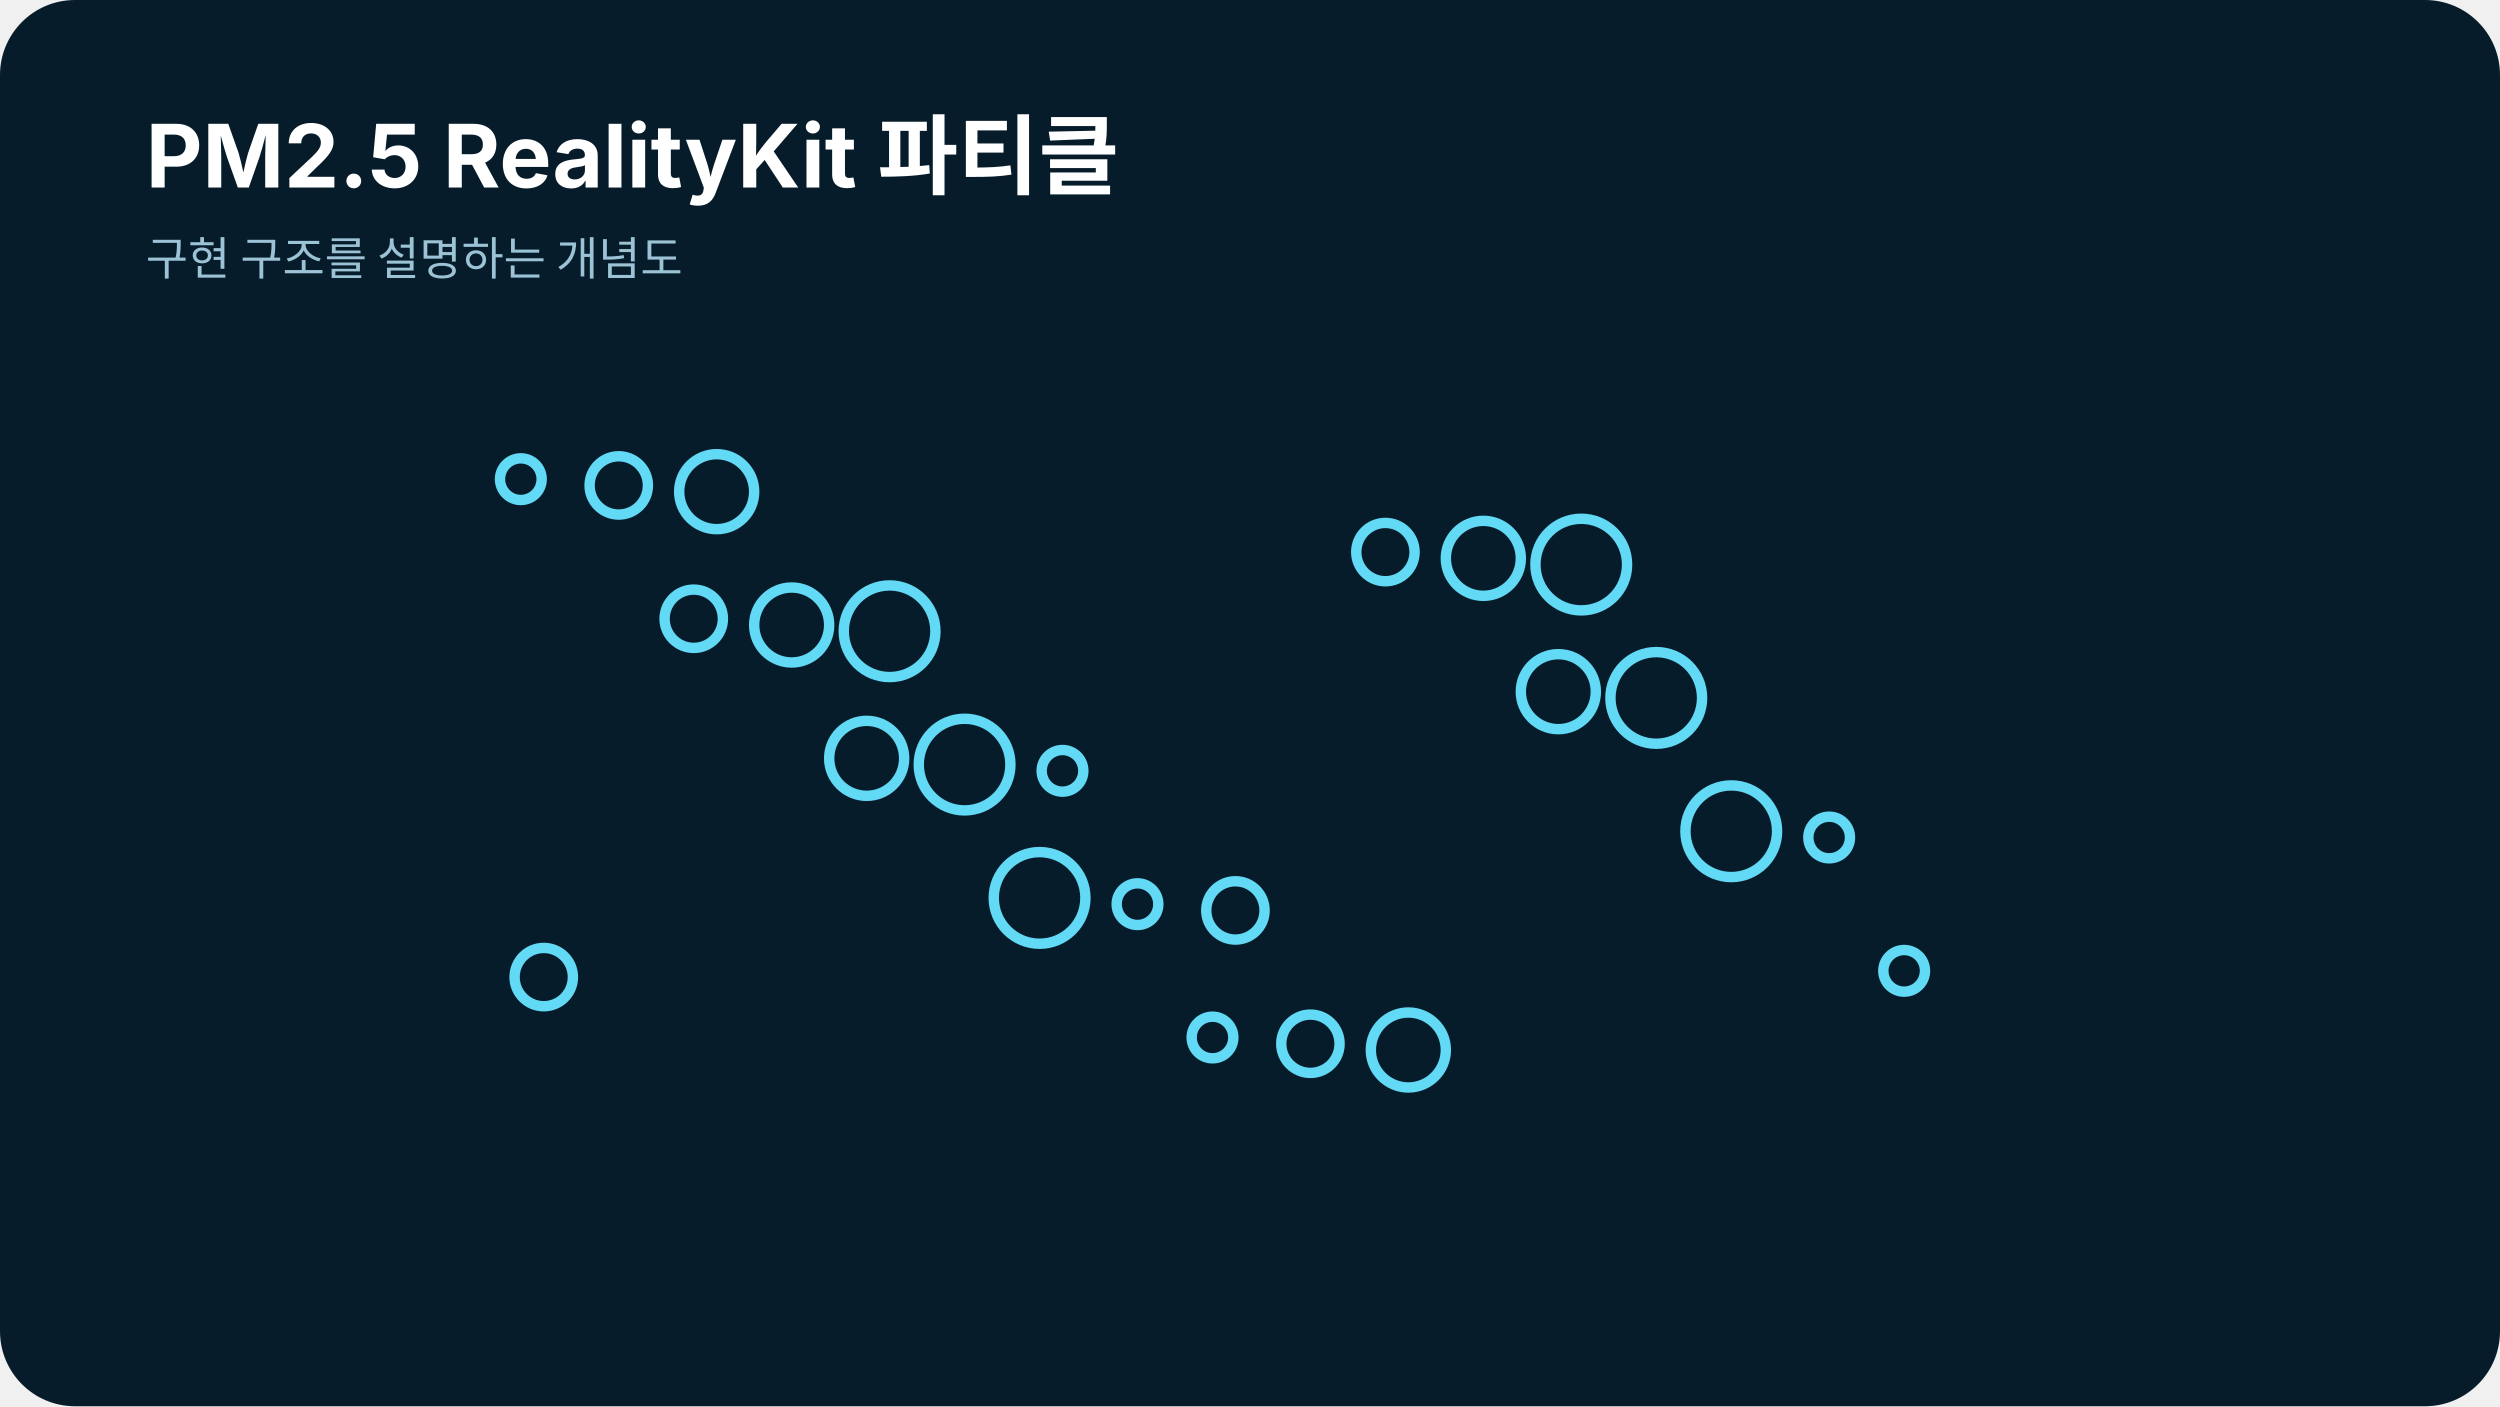
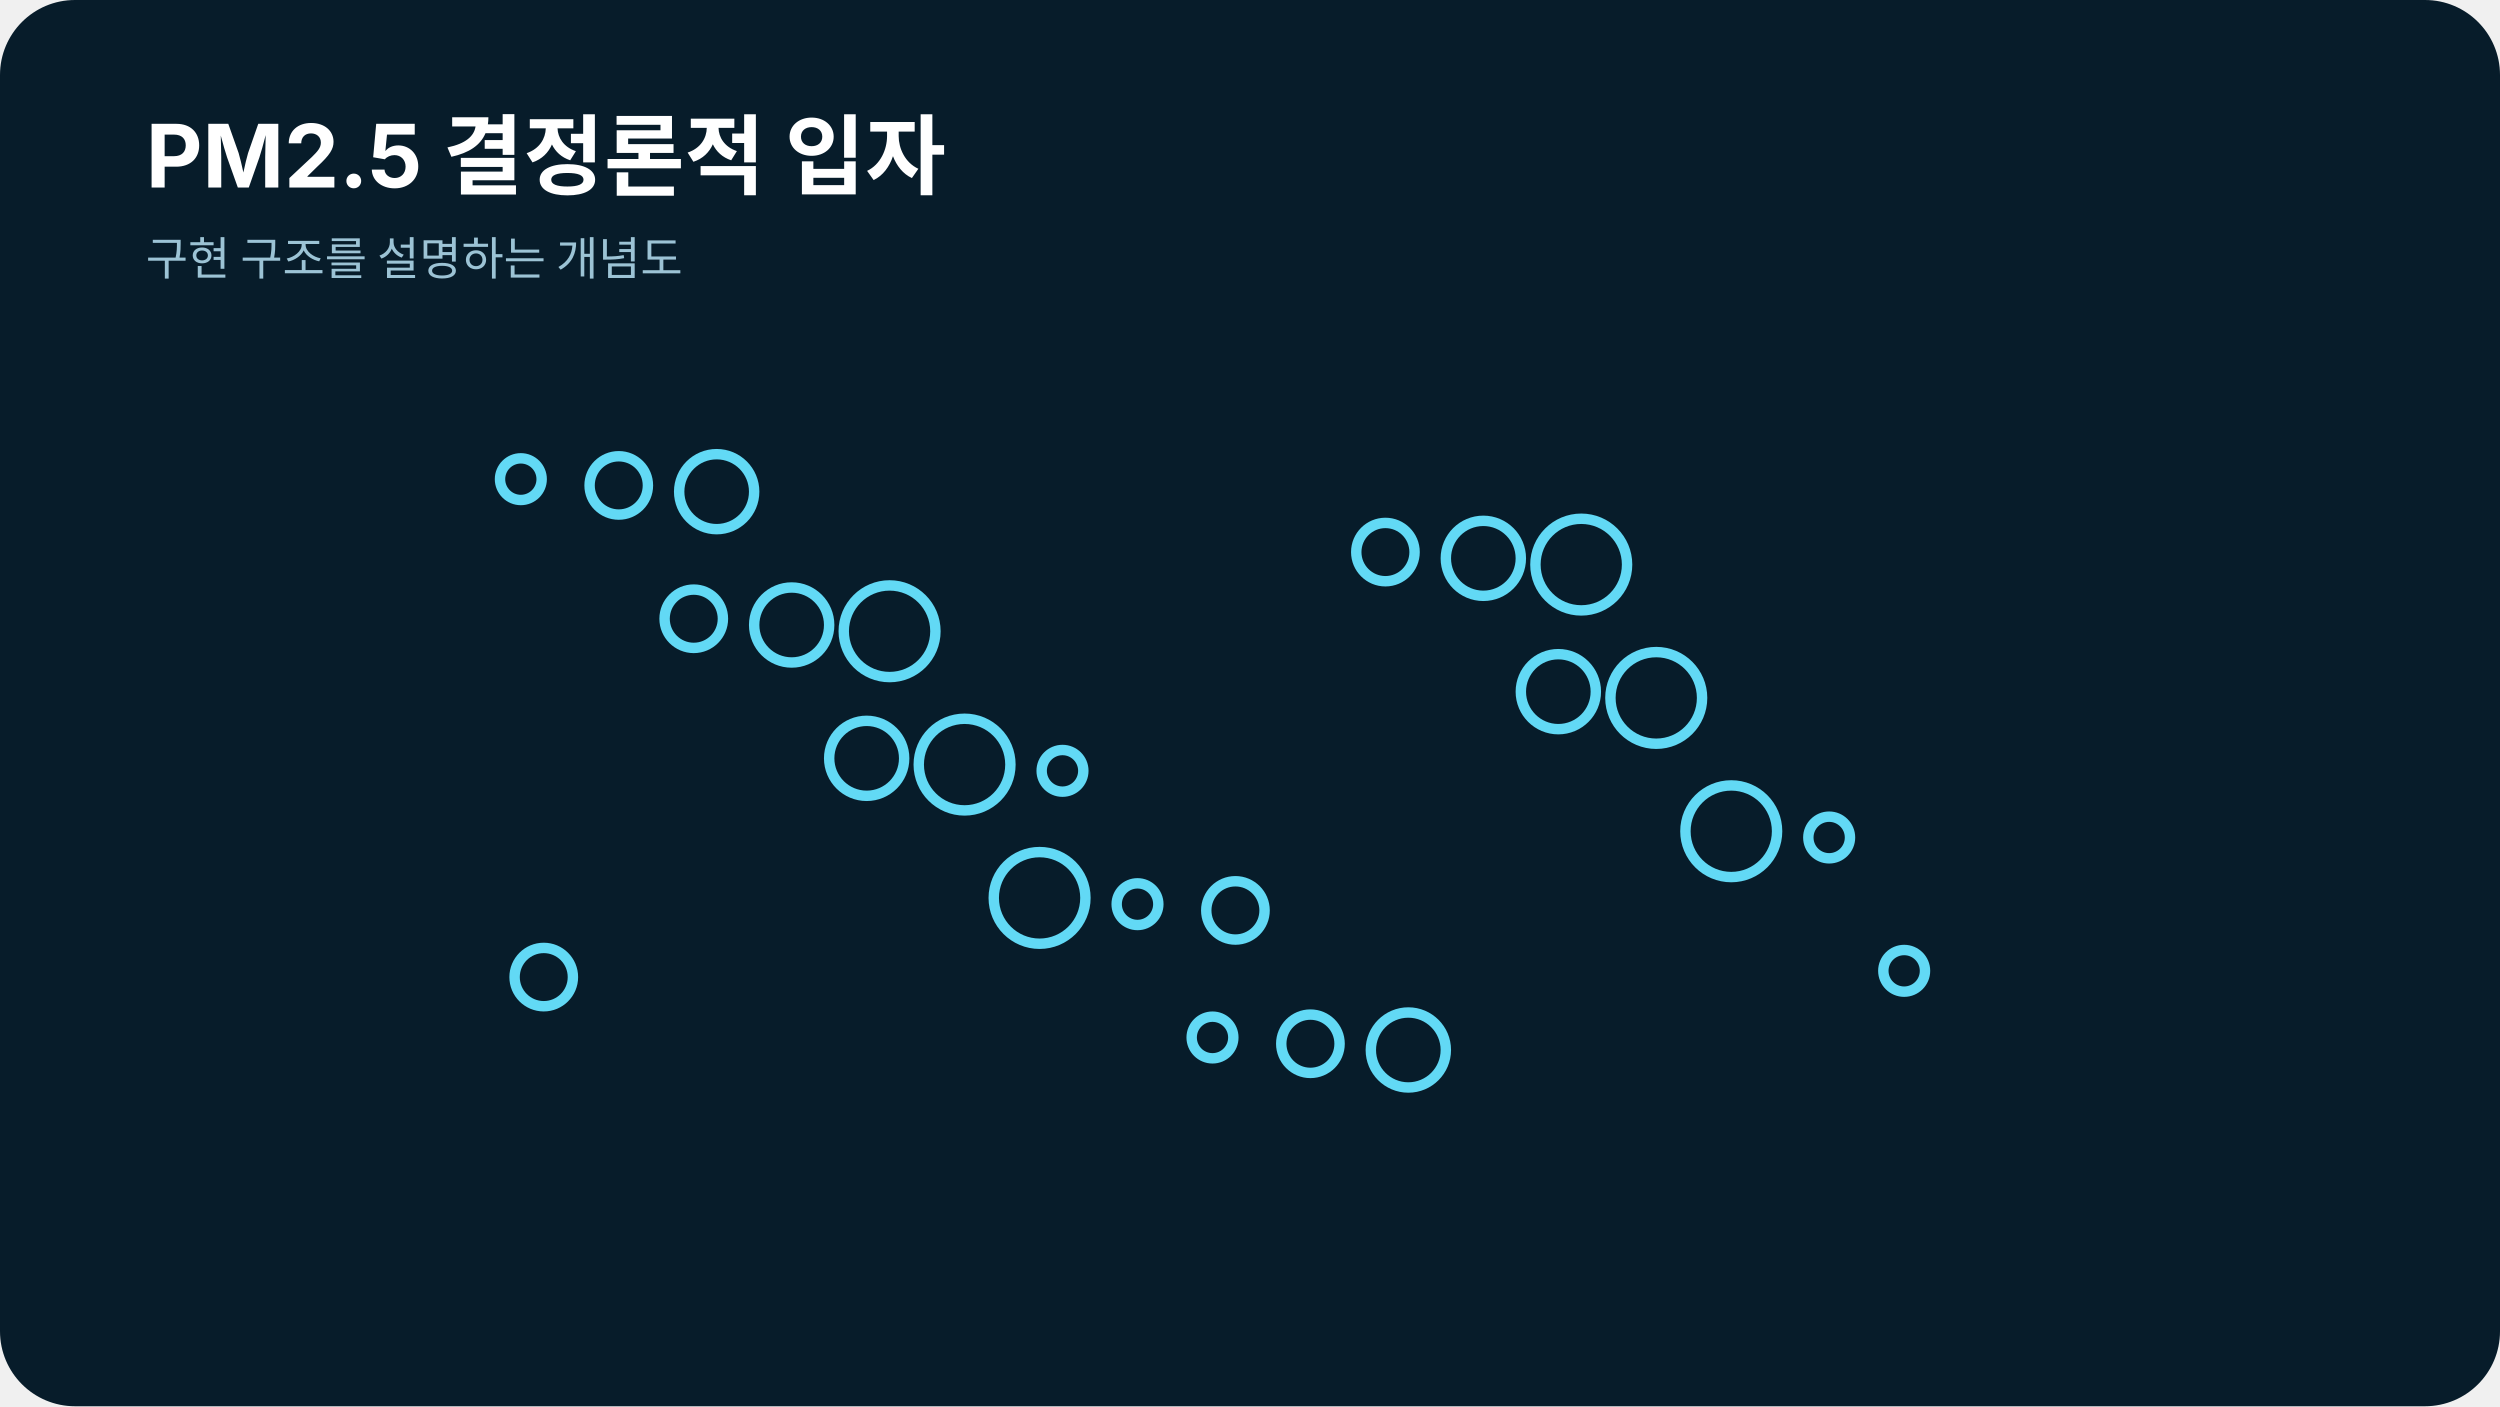
<svg xmlns="http://www.w3.org/2000/svg" width="1200" height="675" viewBox="0 0 1200 675" role="img" aria-labelledby="title desc">
  <rect width="1200" height="675" rx="36" fill="#071C2A" />
-   <text x="70" y="90" fill="white" font-family="-apple-system, sans-serif" font-size="42" font-weight="700">PM2.5 RealityKit 파티클</text>
+   <text x="70" y="90" fill="white" font-family="-apple-system, sans-serif" font-size="42" font-weight="700">PM2.5 결정론적 입자</text>
  <text x="70" y="132" fill="#9CC3D5" font-family="-apple-system, sans-serif" font-size="22">구현 구조를 설명하는 개념도</text>
  <g stroke="#62D9F5" stroke-width="5" fill="none">
    <circle cx="250" cy="230" r="10" />
    <circle cx="333" cy="297" r="14" />
    <circle cx="416" cy="364" r="18" />
    <circle cx="499" cy="431" r="22" />
    <circle cx="582" cy="498" r="10" />
    <circle cx="665" cy="265" r="14" />
    <circle cx="748" cy="332" r="18" />
    <circle cx="831" cy="399" r="22" />
    <circle cx="914" cy="466" r="10" />
    <circle cx="297" cy="233" r="14" />
    <circle cx="380" cy="300" r="18" />
    <circle cx="463" cy="367" r="22" />
    <circle cx="546" cy="434" r="10" />
    <circle cx="629" cy="501" r="14" />
    <circle cx="712" cy="268" r="18" />
    <circle cx="795" cy="335" r="22" />
    <circle cx="878" cy="402" r="10" />
    <circle cx="261" cy="469" r="14" />
    <circle cx="344" cy="236" r="18" />
    <circle cx="427" cy="303" r="22" />
    <circle cx="510" cy="370" r="10" />
    <circle cx="593" cy="437" r="14" />
    <circle cx="676" cy="504" r="18" />
    <circle cx="759" cy="271" r="22" />
  </g>
</svg>
